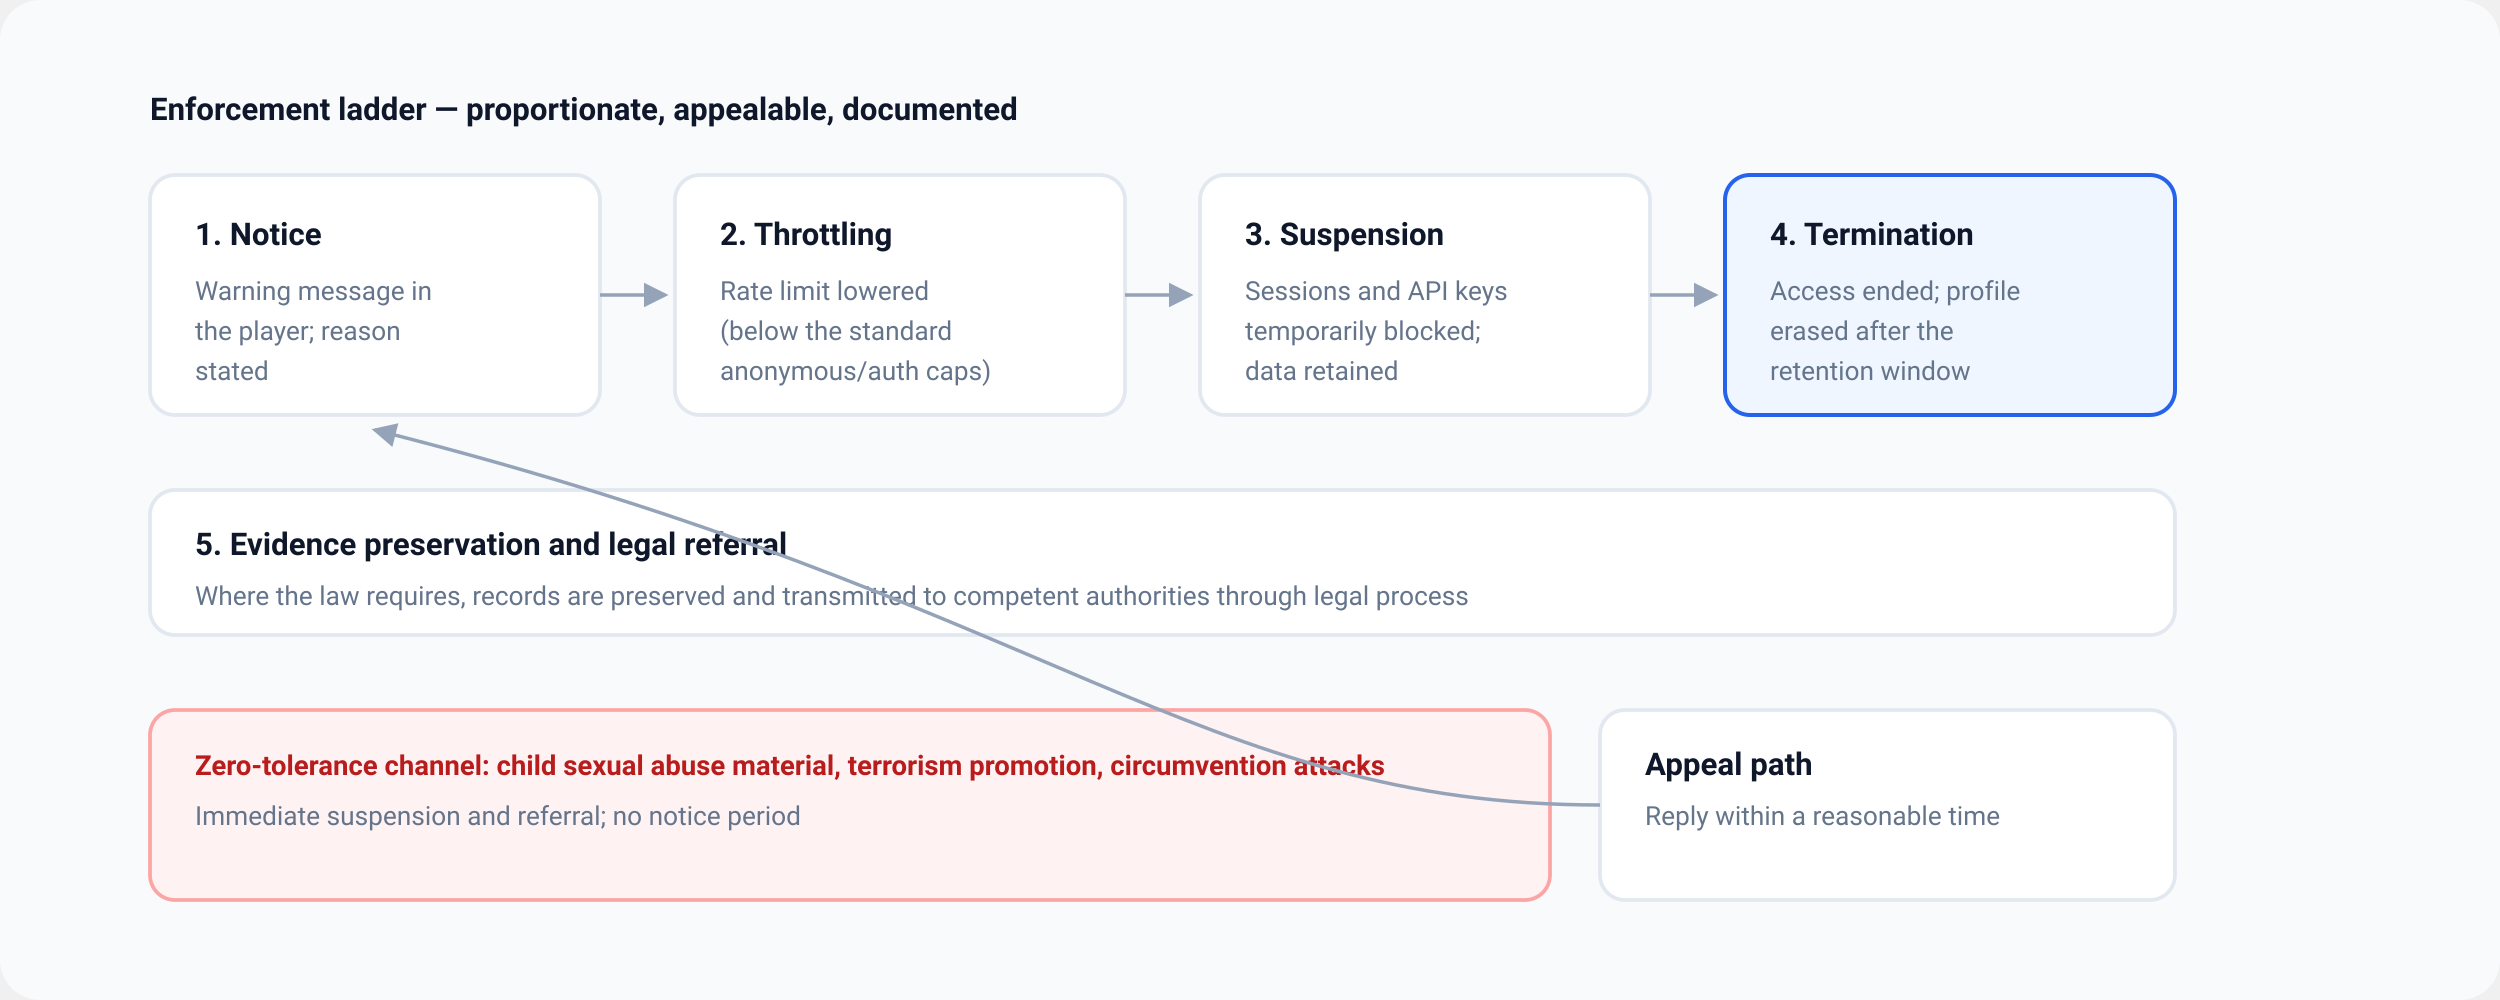
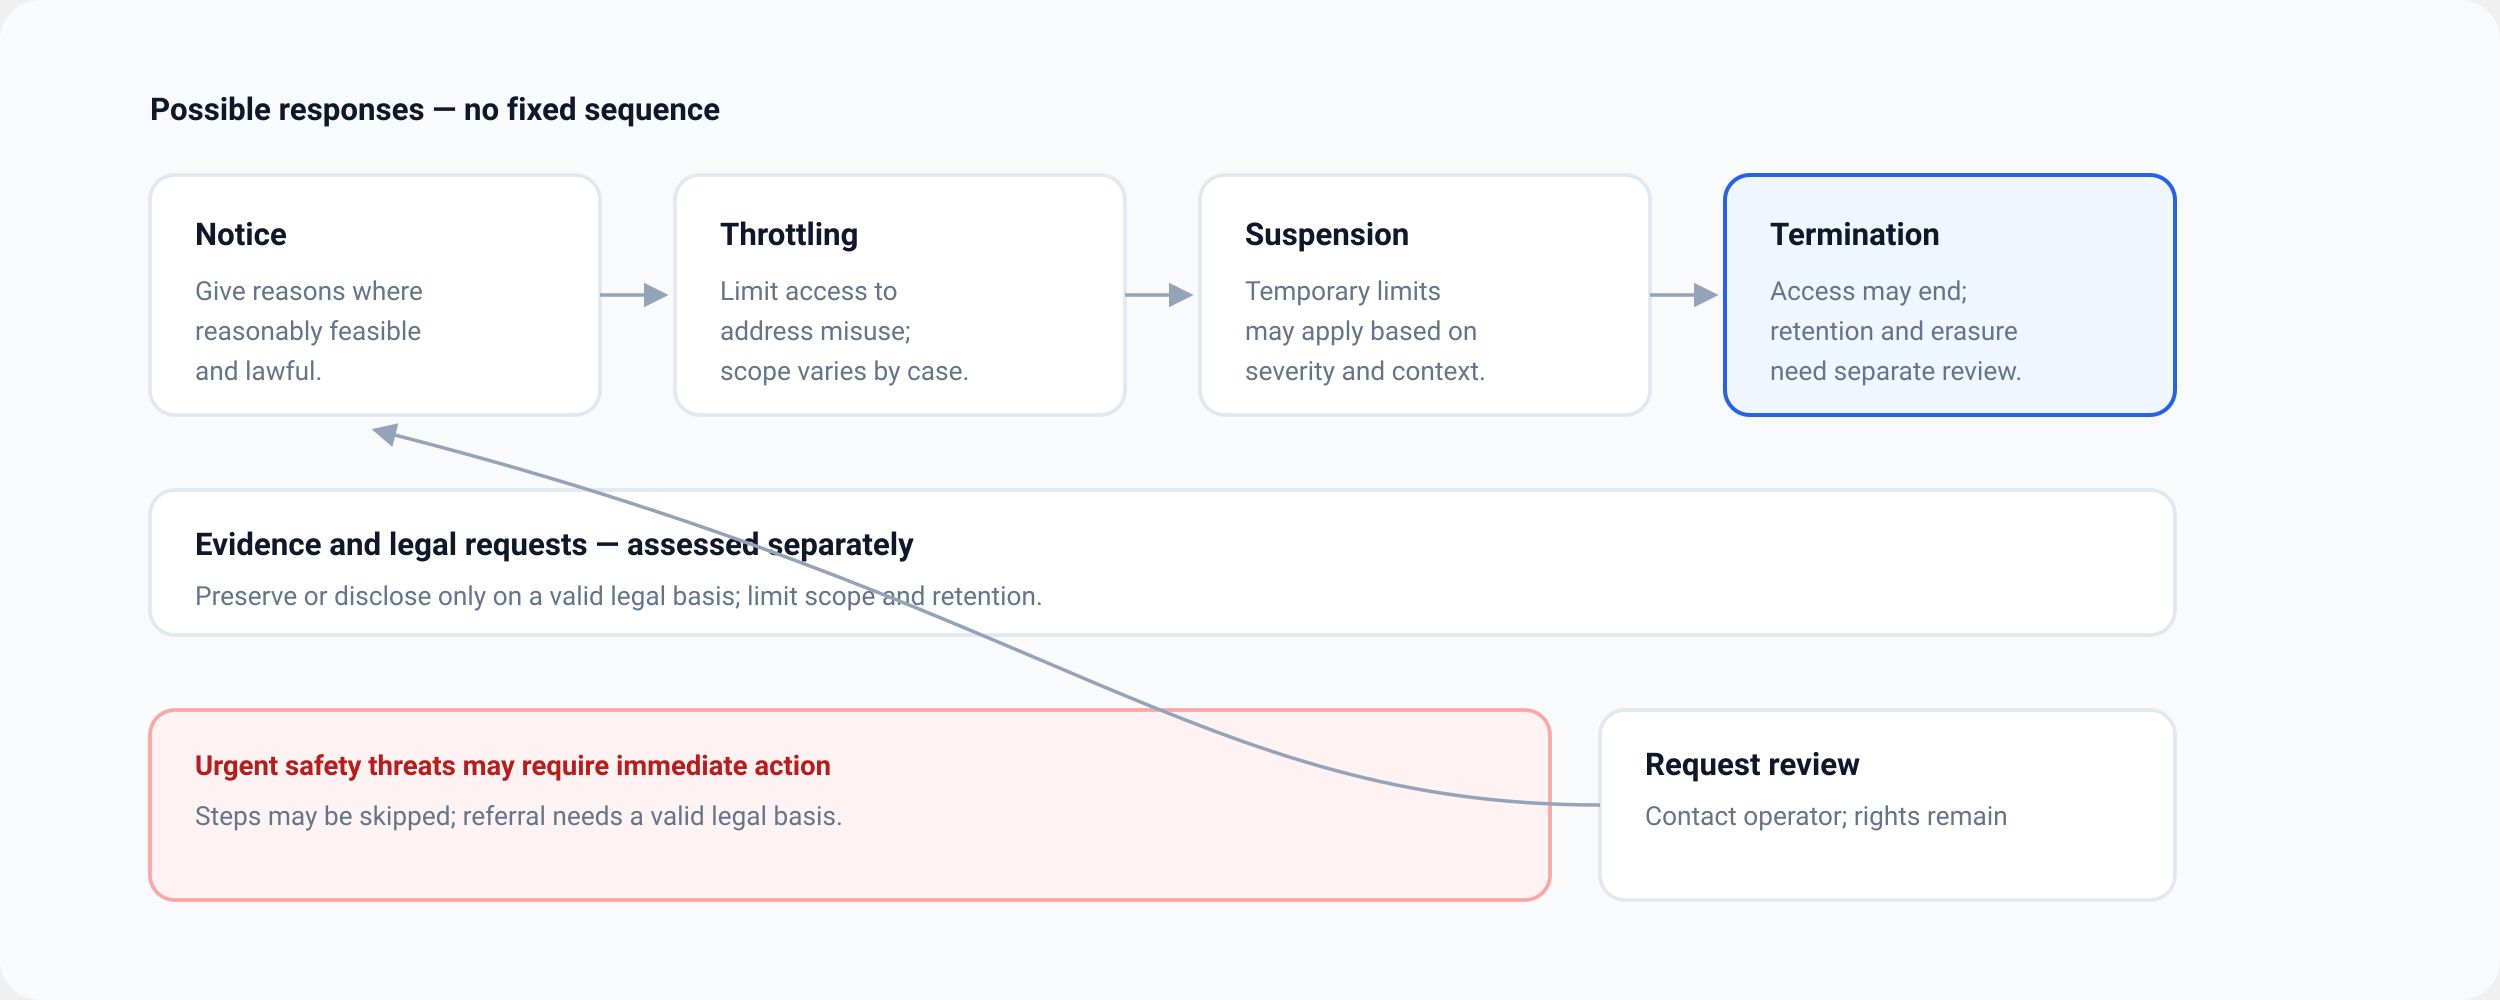
- <svg xmlns="http://www.w3.org/2000/svg" viewBox="0 0 1000 400" width="100%" role="img" aria-label="Enforcement ladder of the Acceptable Use Policy: notice, throttling, suspension, termination, legal referral, with an appeal loop back to the operator">
+ <svg xmlns="http://www.w3.org/2000/svg" viewBox="0 0 1000 400" width="100%" role="img" aria-label="Possible use-policy responses, not a fixed sequence: notice where feasible, throttling, suspension or termination. Urgent safety threats may justify skipping steps; preservation or disclosure needs a valid legal basis. Operator review does not limit legal remedies.">
  <style>
    .bg { fill: #f8fafc; }
    .rung { fill: #ffffff; stroke: #e2e8f0; stroke-width: 1.5; }
    .rung-top { fill: #eff6ff; stroke: #2563eb; stroke-width: 1.6; }
    .rt { font: 600 12.5px -apple-system, 'Segoe UI', Roboto, 'Noto Sans', sans-serif; fill: #0f172a; }
    .rb { font: 400 10.5px -apple-system, 'Segoe UI', Roboto, 'Noto Sans', sans-serif; fill: #64748b; }
    .law { font: 600 10px -apple-system, 'Segoe UI', Roboto, 'Noto Sans', sans-serif; fill: #2563eb; }
    .flow { stroke: #94a3b8; stroke-width: 1.4; fill: none; marker-end: url(#ar); }
    .arrowhead { fill: #94a3b8; }
    .zero { fill: #fef2f2; stroke: #fca5a5; stroke-width: 1.5; }
    .zt { font: 600 11px -apple-system, 'Segoe UI', Roboto, 'Noto Sans', sans-serif; fill: #b91c1c; }
    @media (prefers-color-scheme: dark) {
      .bg { fill: #0b0f19; }
      .rung { fill: #111827; stroke: #1e293b; }
      .rung-top { fill: rgba(59,130,246,0.12); stroke: #3b82f6; }
      .rt { fill: #f1f5f9; }
      .rb { fill: #94a3b8; }
      .law { fill: #60a5fa; }
      .flow { stroke: #475569; }
      .arrowhead { fill: #475569; }
      .zero { fill: rgba(248,113,113,0.12); stroke: #7f1d1d; }
      .zt { fill: #fca5a5; }
    }
  </style>
  <defs>
    <marker id="ar" markerWidth="7" markerHeight="7" refX="6" refY="3.5" orient="auto">
      <path d="M0,0 L7,3.5 L0,7 Z" class="arrowhead" />
    </marker>
  </defs>
  <rect class="bg" width="1000" height="400" rx="16" />
-   <text class="rt" x="60" y="48" font-size="15">Enforcement ladder — proportionate, appealable, documented</text>
+   <text class="rt" x="60" y="48" font-size="15">Possible responses — no fixed sequence</text>
  <rect class="rung" x="60" y="70" width="180" height="96" rx="10" />
-   <text class="rt" x="78" y="98">1. Notice</text>
-   <text class="rb" x="78" y="120">Warning message in</text>
-   <text class="rb" x="78" y="136">the player; reason</text>
-   <text class="rb" x="78" y="152">stated</text>
+   <text class="rt" x="78" y="98">Notice</text>
+   <text class="rb" x="78" y="120">Give reasons where</text>
+   <text class="rb" x="78" y="136">reasonably feasible</text>
+   <text class="rb" x="78" y="152">and lawful.</text>
  <rect class="rung" x="270" y="70" width="180" height="96" rx="10" />
-   <text class="rt" x="288" y="98">2. Throttling</text>
-   <text class="rb" x="288" y="120">Rate limit lowered</text>
-   <text class="rb" x="288" y="136">(below the standard</text>
-   <text class="rb" x="288" y="152">anonymous/auth caps)</text>
+   <text class="rt" x="288" y="98">Throttling</text>
+   <text class="rb" x="288" y="120">Limit access to</text>
+   <text class="rb" x="288" y="136">address misuse;</text>
+   <text class="rb" x="288" y="152">scope varies by case.</text>
  <rect class="rung" x="480" y="70" width="180" height="96" rx="10" />
-   <text class="rt" x="498" y="98">3. Suspension</text>
-   <text class="rb" x="498" y="120">Sessions and API keys</text>
-   <text class="rb" x="498" y="136">temporarily blocked;</text>
-   <text class="rb" x="498" y="152">data retained</text>
+   <text class="rt" x="498" y="98">Suspension</text>
+   <text class="rb" x="498" y="120">Temporary limits</text>
+   <text class="rb" x="498" y="136">may apply based on</text>
+   <text class="rb" x="498" y="152">severity and context.</text>
  <rect class="rung-top" x="690" y="70" width="180" height="96" rx="10" />
-   <text class="rt" x="708" y="98">4. Termination</text>
-   <text class="rb" x="708" y="120">Access ended; profile</text>
-   <text class="rb" x="708" y="136">erased after the</text>
-   <text class="rb" x="708" y="152">retention window</text>
+   <text class="rt" x="708" y="98">Termination</text>
+   <text class="rb" x="708" y="120">Access may end;</text>
+   <text class="rb" x="708" y="136">retention and erasure</text>
+   <text class="rb" x="708" y="152">need separate review.</text>
  <rect class="rung" x="60" y="196" width="810" height="58" rx="10" />
-   <text class="rt" x="78" y="222">5. Evidence preservation and legal referral</text>
-   <text class="rb" x="78" y="242">Where the law requires, records are preserved and transmitted to competent authorities through legal process</text>
+   <text class="rt" x="78" y="222">Evidence and legal requests — assessed separately</text>
+   <text class="rb" x="78" y="242">Preserve or disclose only on a valid legal basis; limit scope and retention.</text>
  <rect class="zero" x="60" y="284" width="560" height="76" rx="10" />
-   <text class="zt" x="78" y="310">Zero-tolerance channel: child sexual abuse material, terrorism promotion, circumvention attacks</text>
-   <text class="rb" x="78" y="330" fill="#64748b">Immediate suspension and referral; no notice period</text>
+   <text class="zt" x="78" y="310">Urgent safety threats may require immediate action</text>
+   <text class="rb" x="78" y="330" fill="#64748b">Steps may be skipped; referral needs a valid legal basis.</text>
  <rect class="rung" x="640" y="284" width="230" height="76" rx="10" />
-   <text class="rt" x="658" y="310">Appeal path</text>
-   <text class="rb" x="658" y="330">Reply within a reasonable time</text>
+   <text class="rt" x="658" y="310">Request review</text>
+   <text class="rb" x="658" y="330">Contact operator; rights remain</text>
  <path class="flow" d="M 240 118 L 266 118" />
  <path class="flow" d="M 450 118 L 476 118" />
  <path class="flow" d="M 660 118 L 686 118" />
  <path class="flow" d="M 640 322 C 480 322, 420 240, 150 172" />
</svg>
